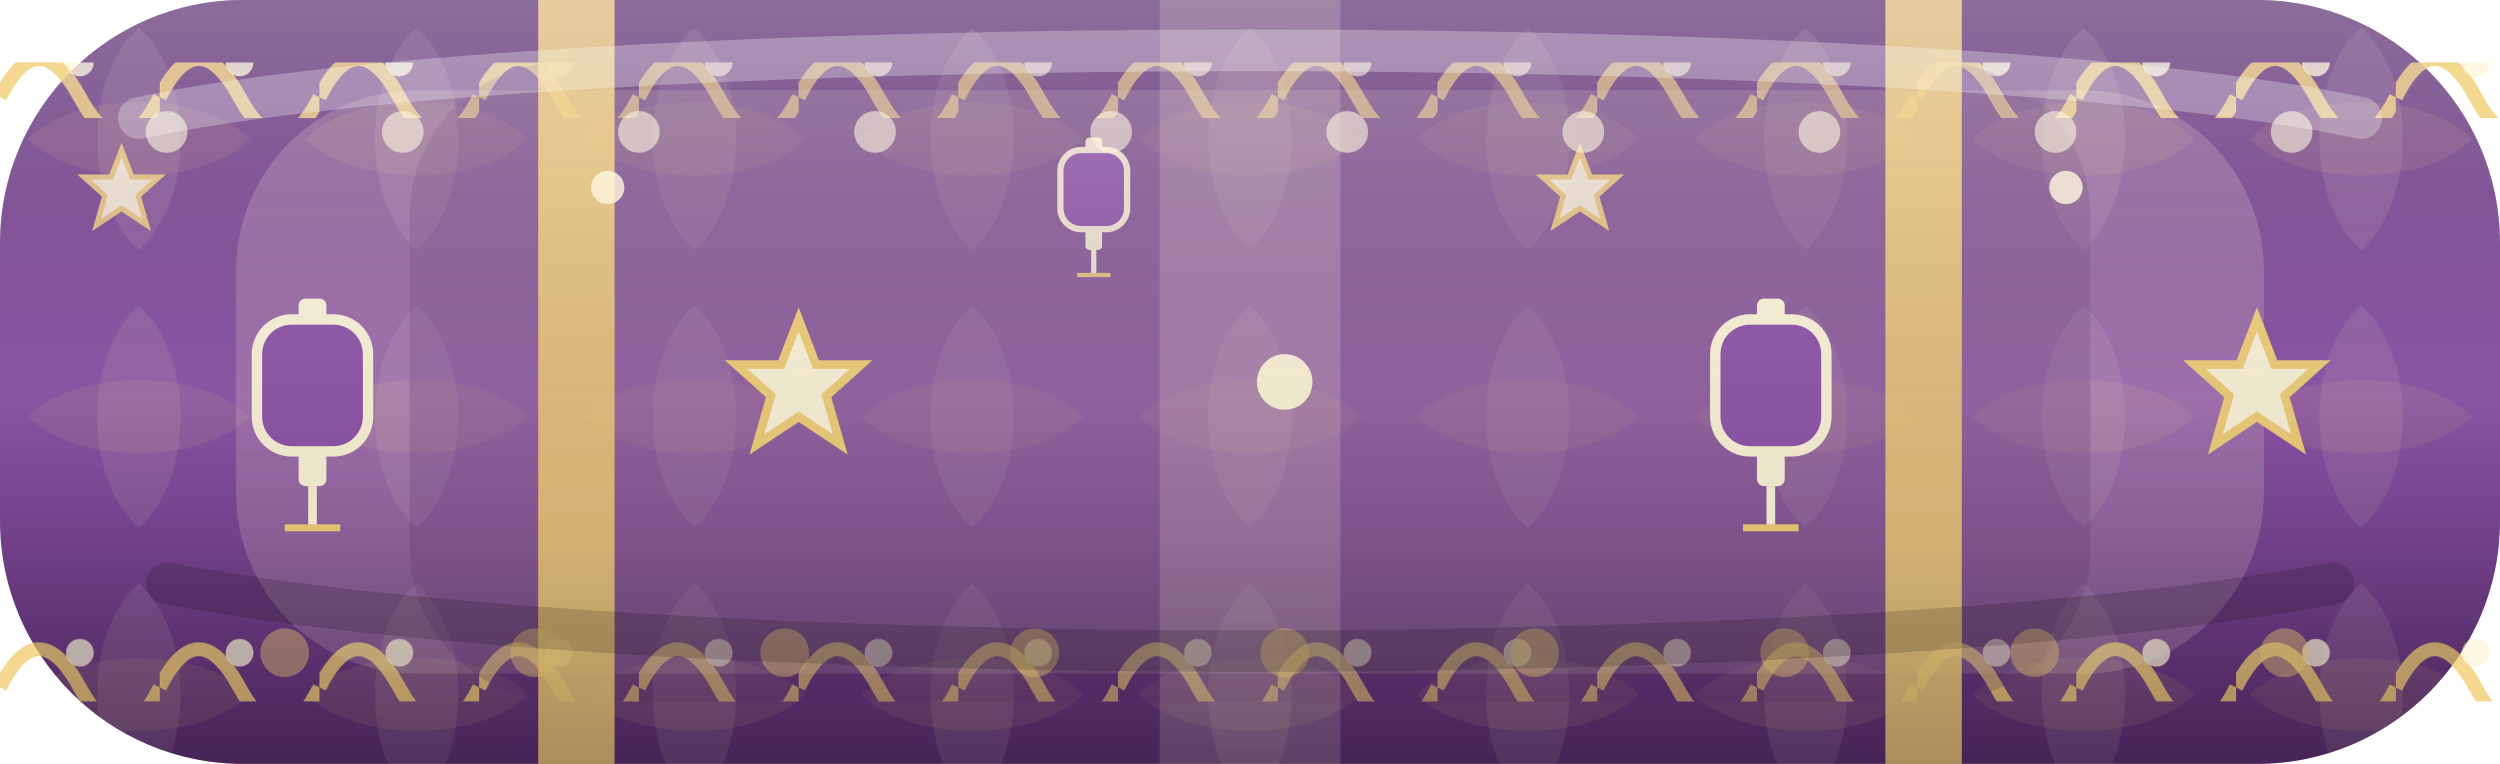
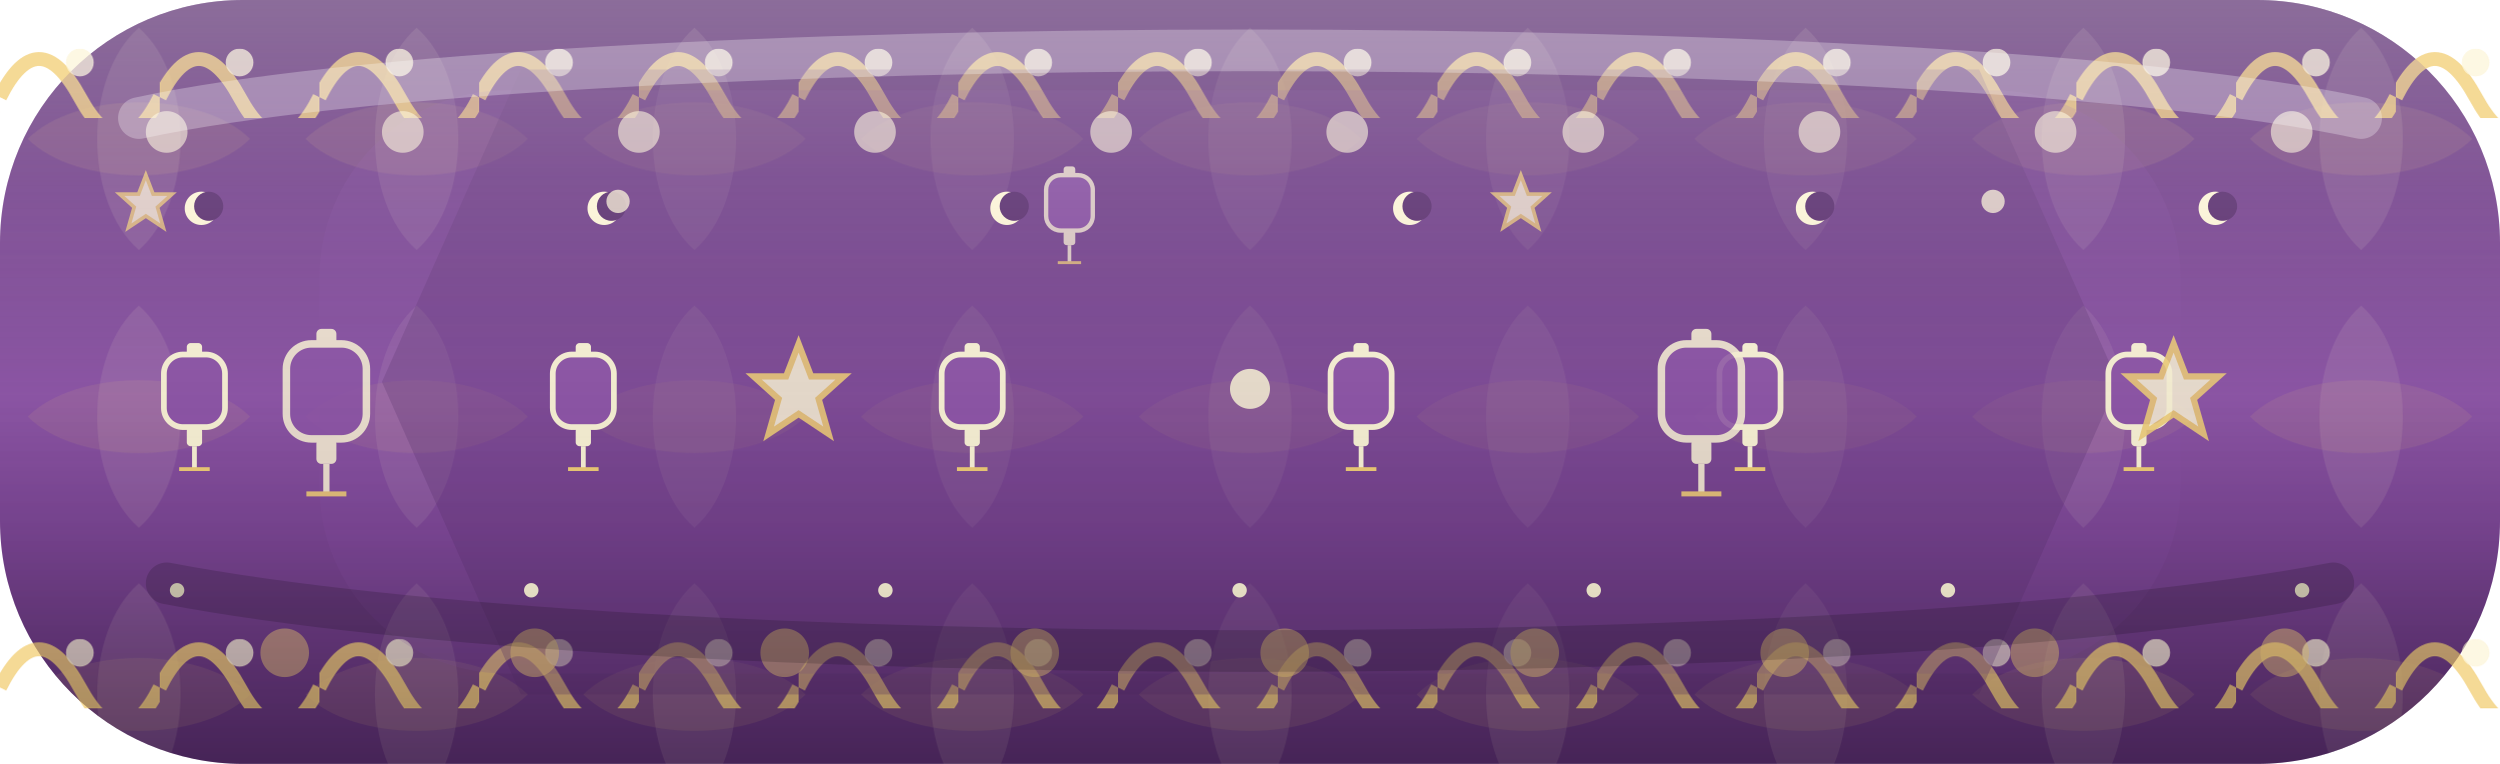
<svg xmlns="http://www.w3.org/2000/svg" width="720" height="220" viewBox="0 0 720 220">
  <defs>
    <linearGradient id="bg" x1="0" y1="0" x2="0" y2="1">
      <stop offset="0%" stop-color="#5a2e6f" />
      <stop offset="52%" stop-color="#8e53a9" />
      <stop offset="100%" stop-color="#5a2e6f" />
    </linearGradient>
    <linearGradient id="satin" x1="0" y1="0" x2="0" y2="1">
      <stop offset="0%" stop-color="rgba(255,255,255,0.30)" />
      <stop offset="24%" stop-color="rgba(255,255,255,0.12)" />
      <stop offset="70%" stop-color="rgba(0,0,0,0.06)" />
      <stop offset="100%" stop-color="rgba(0,0,0,0.22)" />
    </linearGradient>
    <pattern id="brocade-ramadan2" width="80" height="80" patternUnits="userSpaceOnUse">
      <path d="M 40 8 C 56 22, 56 58, 40 72 C 24 58, 24 22, 40 8 Z" fill="#fdf5d8" opacity="0.10" />
      <path d="M 8 40 C 22 26, 58 26, 72 40 C 58 54, 22 54, 8 40 Z" fill="#f2cf77" opacity="0.10" />
    </pattern>
    <pattern id="trim-ramadan2" width="46" height="34" patternUnits="userSpaceOnUse">
      <path d="M 0 28 Q 11 6 23 28 T 46 28" stroke="#f2cf77" stroke-width="4" fill="none" opacity="0.85" />
      <circle cx="23" cy="18" r="4" fill="#fdf5d8" opacity="0.8" />
    </pattern>
  </defs>
  <rect width="720" height="220" rx="70" fill="url(#bg)" />
  <rect x="0" y="0" width="720" height="220" rx="70" fill="url(#brocade-ramadan2)" />
-   <rect x="0" y="18" width="720" height="24" fill="url(#trim-ramadan2)" opacity="0.95" />
-   <rect x="0" y="178" width="720" height="24" fill="url(#trim-ramadan2)" opacity="0.95" />
-   <rect x="68" y="26" width="584" height="168" rx="52" fill="#fdf5d8" opacity="0.18" />
-   <rect x="118" y="18" width="484" height="184" rx="44" fill="#5a2e6f" opacity="0.22" />
-   <rect x="155" y="0" width="22" height="220" fill="#f2cf77" opacity="0.85" />
-   <rect x="543" y="0" width="22" height="220" fill="#f2cf77" opacity="0.85" />
-   <rect x="334" y="0" width="52" height="220" fill="#fdf5d8" opacity="0.18" />
-   <g opacity="0.98">
-     <g transform="translate(90 110)">
-       <rect x="-4" y="-24" width="8" height="8" rx="2" fill="#fdf5d8" />
-       <rect x="-16" y="-18" width="32" height="38" rx="10" fill="#8e53a9" stroke="#fdf5d8" stroke-width="3" />
-       <rect x="-4" y="20" width="8" height="10" rx="2" fill="#fdf5d8" />
-       <path d="M 0 30 L 0 42" stroke="#fdf5d8" stroke-width="2.5" />
-       <path d="M -8 42 L 8 42" stroke="#f2cf77" stroke-width="2" />
+   <rect x="0" y="14" width="720" height="22" fill="url(#trim-ramadan2)" opacity="0.90" />
+   <rect x="0" y="184" width="720" height="22" fill="url(#trim-ramadan2)" opacity="0.90" />
+   <rect x="92" y="26" width="536" height="168" rx="54" fill="#8e53a9" opacity="0.16" />
+   <path d="M 150 20 L 570 20 L 610 110 L 570 200 L 150 200 L 110 110 Z" fill="#5a2e6f" opacity="0.28" />
+   <g transform="translate(56 112)">
+     <rect x="-2.2" y="-13.2" width="4.4" height="4.4" rx="1.1" fill="#fdf5d8" />
+     <rect x="-8.8" y="-9.9" width="17.6" height="20.9" rx="5.5" fill="#8e53a9" stroke="#fdf5d8" stroke-width="1.65" />
+     <rect x="-2.2" y="11" width="4.4" height="5.5" rx="1.1" fill="#fdf5d8" />
+     <path d="M 0 16.5 L 0 23.1" stroke="#fdf5d8" stroke-width="1.375" />
+     <path d="M -4.4 23.1 L 4.4 23.1" stroke="#f2cf77" stroke-width="1.1" />
+   </g>
+   <g transform="translate(168 112)">
+     <rect x="-2.2" y="-13.2" width="4.4" height="4.4" rx="1.1" fill="#fdf5d8" />
+     <rect x="-8.8" y="-9.9" width="17.6" height="20.9" rx="5.5" fill="#8e53a9" stroke="#fdf5d8" stroke-width="1.65" />
+     <rect x="-2.2" y="11" width="4.4" height="5.5" rx="1.1" fill="#fdf5d8" />
+     <path d="M 0 16.5 L 0 23.1" stroke="#fdf5d8" stroke-width="1.375" />
+     <path d="M -4.4 23.1 L 4.4 23.1" stroke="#f2cf77" stroke-width="1.1" />
+   </g>
+   <g transform="translate(280 112)">
+     <rect x="-2.2" y="-13.2" width="4.4" height="4.4" rx="1.1" fill="#fdf5d8" />
+     <rect x="-8.8" y="-9.9" width="17.6" height="20.9" rx="5.5" fill="#8e53a9" stroke="#fdf5d8" stroke-width="1.65" />
+     <rect x="-2.2" y="11" width="4.4" height="5.5" rx="1.1" fill="#fdf5d8" />
+     <path d="M 0 16.5 L 0 23.1" stroke="#fdf5d8" stroke-width="1.375" />
+     <path d="M -4.4 23.1 L 4.4 23.1" stroke="#f2cf77" stroke-width="1.1" />
+   </g>
+   <g transform="translate(392 112)">
+     <rect x="-2.2" y="-13.2" width="4.4" height="4.4" rx="1.1" fill="#fdf5d8" />
+     <rect x="-8.8" y="-9.9" width="17.6" height="20.9" rx="5.5" fill="#8e53a9" stroke="#fdf5d8" stroke-width="1.65" />
+     <rect x="-2.2" y="11" width="4.4" height="5.5" rx="1.1" fill="#fdf5d8" />
+     <path d="M 0 16.5 L 0 23.1" stroke="#fdf5d8" stroke-width="1.375" />
+     <path d="M -4.4 23.1 L 4.4 23.1" stroke="#f2cf77" stroke-width="1.1" />
+   </g>
+   <g transform="translate(504 112)">
+     <rect x="-2.2" y="-13.2" width="4.4" height="4.4" rx="1.1" fill="#fdf5d8" />
+     <rect x="-8.8" y="-9.9" width="17.6" height="20.9" rx="5.5" fill="#8e53a9" stroke="#fdf5d8" stroke-width="1.65" />
+     <rect x="-2.2" y="11" width="4.4" height="5.5" rx="1.1" fill="#fdf5d8" />
+     <path d="M 0 16.5 L 0 23.1" stroke="#fdf5d8" stroke-width="1.375" />
+     <path d="M -4.4 23.1 L 4.4 23.1" stroke="#f2cf77" stroke-width="1.1" />
+   </g>
+   <g transform="translate(616 112)">
+     <rect x="-2.2" y="-13.2" width="4.4" height="4.4" rx="1.1" fill="#fdf5d8" />
+     <rect x="-8.8" y="-9.9" width="17.6" height="20.9" rx="5.5" fill="#8e53a9" stroke="#fdf5d8" stroke-width="1.65" />
+     <rect x="-2.2" y="11" width="4.4" height="5.5" rx="1.1" fill="#fdf5d8" />
+     <path d="M 0 16.5 L 0 23.1" stroke="#fdf5d8" stroke-width="1.375" />
+     <path d="M -4.4 23.1 L 4.4 23.1" stroke="#f2cf77" stroke-width="1.1" />
+   </g>
+   <g transform="translate(58 60)">
+     <circle r="4.8" fill="#fdf5d8" />
+     <circle cx="2.1" cy="-0.6" r="4.2" fill="#5a2e6f" />
+   </g>
+   <g transform="translate(174 60)">
+     <circle r="4.8" fill="#fdf5d8" />
+     <circle cx="2.1" cy="-0.6" r="4.2" fill="#5a2e6f" />
+   </g>
+   <g transform="translate(290 60)">
+     <circle r="4.8" fill="#fdf5d8" />
+     <circle cx="2.1" cy="-0.6" r="4.2" fill="#5a2e6f" />
+   </g>
+   <g transform="translate(406 60)">
+     <circle r="4.8" fill="#fdf5d8" />
+     <circle cx="2.1" cy="-0.6" r="4.2" fill="#5a2e6f" />
+   </g>
+   <g transform="translate(522 60)">
+     <circle r="4.8" fill="#fdf5d8" />
+     <circle cx="2.1" cy="-0.6" r="4.2" fill="#5a2e6f" />
+   </g>
+   <g transform="translate(638 60)">
+     <circle r="4.8" fill="#fdf5d8" />
+     <circle cx="2.1" cy="-0.6" r="4.2" fill="#5a2e6f" />
+   </g>
+   <circle cx="51" cy="170" r="2.08" fill="#fdf5d8" />
+   <circle cx="153" cy="170" r="2.08" fill="#fdf5d8" />
+   <circle cx="255" cy="170" r="2.08" fill="#fdf5d8" />
+   <circle cx="357" cy="170" r="2.08" fill="#fdf5d8" />
+   <circle cx="459" cy="170" r="2.08" fill="#fdf5d8" />
+   <circle cx="561" cy="170" r="2.08" fill="#fdf5d8" />
+   <circle cx="663" cy="170" r="2.08" fill="#fdf5d8" />
+   <g opacity="0.74">
+     <g transform="translate(42 58)">
+       <path d="M 0 -7.56 L 2.1 -2.1 L 7.56 -2.1 L 3.36 1.68 L 5.04 7.56 L 0 4.2 L -5.04 7.56 L -3.36 1.68 L -7.56 -2.1 L -2.1 -2.1 Z" fill="#fdf5d8" stroke="#f2cf77" stroke-width="1.05" />
    </g>
-     <g transform="translate(230 110)">
-       <path d="M 0 -18 L 5 -5 L 18 -5 L 8 4 L 12 18 L 0 10 L -12 18 L -8 4 L -18 -5 L -5 -5 Z" fill="#fdf5d8" stroke="#f2cf77" stroke-width="2.5" />
+     <circle cx="178" cy="58" r="3.36" fill="#fdf5d8" />
+     <g transform="translate(308 58)">
+       <rect x="-1.68" y="-10.08" width="3.36" height="3.36" rx="0.84" fill="#fdf5d8" />
+       <rect x="-6.72" y="-7.56" width="13.44" height="15.96" rx="4.2" fill="#8e53a9" stroke="#fdf5d8" stroke-width="1.26" />
+       <rect x="-1.68" y="8.4" width="3.36" height="4.2" rx="0.84" fill="#fdf5d8" />
+       <path d="M 0 12.6 L 0 17.64" stroke="#fdf5d8" stroke-width="1.05" />
+       <path d="M -3.36 17.64 L 3.36 17.64" stroke="#f2cf77" stroke-width="0.84" />
    </g>
-     <circle cx="370" cy="110" r="8" fill="#fdf5d8" />
-     <g transform="translate(510 110)">
-       <rect x="-4" y="-24" width="8" height="8" rx="2" fill="#fdf5d8" />
-       <rect x="-16" y="-18" width="32" height="38" rx="10" fill="#8e53a9" stroke="#fdf5d8" stroke-width="3" />
-       <rect x="-4" y="20" width="8" height="10" rx="2" fill="#fdf5d8" />
-       <path d="M 0 30 L 0 42" stroke="#fdf5d8" stroke-width="2.5" />
-       <path d="M -8 42 L 8 42" stroke="#f2cf77" stroke-width="2" />
+     <g transform="translate(438 58)">
+       <path d="M 0 -7.56 L 2.1 -2.1 L 7.56 -2.1 L 3.36 1.68 L 5.04 7.56 L 0 4.2 L -5.04 7.56 L -3.36 1.68 L -7.56 -2.1 L -2.1 -2.1 Z" fill="#fdf5d8" stroke="#f2cf77" stroke-width="1.05" />
    </g>
-     <g transform="translate(650 110)">
-       <path d="M 0 -18 L 5 -5 L 18 -5 L 8 4 L 12 18 L 0 10 L -12 18 L -8 4 L -18 -5 L -5 -5 Z" fill="#fdf5d8" stroke="#f2cf77" stroke-width="2.5" />
+     <circle cx="574" cy="58" r="3.36" fill="#fdf5d8" />
+   </g>
+   <g opacity="0.88">
+     <g transform="translate(94 112)">
+       <rect x="-2.88" y="-17.28" width="5.76" height="5.76" rx="1.44" fill="#fdf5d8" />
+       <rect x="-11.52" y="-12.96" width="23.04" height="27.36" rx="7.2" fill="#8e53a9" stroke="#fdf5d8" stroke-width="2.16" />
+       <rect x="-2.88" y="14.4" width="5.76" height="7.2" rx="1.44" fill="#fdf5d8" />
+       <path d="M 0 21.6 L 0 30.24" stroke="#fdf5d8" stroke-width="1.8" />
+       <path d="M -5.76 30.24 L 5.76 30.24" stroke="#f2cf77" stroke-width="1.44" />
    </g>
-   </g>
-   <g opacity="0.82">
-     <g transform="translate(35 54)">
-       <path d="M 0 -10.8 L 3 -3 L 10.8 -3 L 4.8 2.4 L 7.2 10.8 L 0 6 L -7.2 10.8 L -4.8 2.4 L -10.8 -3 L -3 -3 Z" fill="#fdf5d8" stroke="#f2cf77" stroke-width="1.5" />
+     <g transform="translate(230 112)">
+       <path d="M 0 -12.96 L 3.6 -3.6 L 12.96 -3.6 L 5.76 2.88 L 8.64 12.96 L 0 7.2 L -8.64 12.96 L -5.76 2.88 L -12.96 -3.6 L -3.6 -3.6 Z" fill="#fdf5d8" stroke="#f2cf77" stroke-width="1.8" />
    </g>
-     <circle cx="175" cy="54" r="4.8" fill="#fdf5d8" />
-     <g transform="translate(315 54)">
-       <rect x="-2.4" y="-14.4" width="4.8" height="4.8" rx="1.2" fill="#fdf5d8" />
-       <rect x="-9.6" y="-10.8" width="19.2" height="22.8" rx="6" fill="#8e53a9" stroke="#fdf5d8" stroke-width="1.8" />
-       <rect x="-2.4" y="12" width="4.8" height="6" rx="1.2" fill="#fdf5d8" />
-       <path d="M 0 18 L 0 25.2" stroke="#fdf5d8" stroke-width="1.5" />
-       <path d="M -4.8 25.2 L 4.8 25.2" stroke="#f2cf77" stroke-width="1.2" />
+     <circle cx="360" cy="112" r="5.76" fill="#fdf5d8" />
+     <g transform="translate(490 112)">
+       <rect x="-2.88" y="-17.28" width="5.76" height="5.76" rx="1.44" fill="#fdf5d8" />
+       <rect x="-11.52" y="-12.96" width="23.04" height="27.36" rx="7.2" fill="#8e53a9" stroke="#fdf5d8" stroke-width="2.16" />
+       <rect x="-2.88" y="14.4" width="5.76" height="7.2" rx="1.44" fill="#fdf5d8" />
+       <path d="M 0 21.6 L 0 30.24" stroke="#fdf5d8" stroke-width="1.8" />
+       <path d="M -5.76 30.24 L 5.76 30.24" stroke="#f2cf77" stroke-width="1.44" />
    </g>
-     <g transform="translate(455 54)">
-       <path d="M 0 -10.8 L 3 -3 L 10.8 -3 L 4.8 2.4 L 7.2 10.8 L 0 6 L -7.2 10.8 L -4.8 2.4 L -10.8 -3 L -3 -3 Z" fill="#fdf5d8" stroke="#f2cf77" stroke-width="1.5" />
+     <g transform="translate(626 112)">
+       <path d="M 0 -12.96 L 3.6 -3.6 L 12.96 -3.6 L 5.76 2.88 L 8.64 12.96 L 0 7.2 L -8.64 12.96 L -5.76 2.88 L -12.96 -3.6 L -3.6 -3.6 Z" fill="#fdf5d8" stroke="#f2cf77" stroke-width="1.8" />
    </g>
-     <circle cx="595" cy="54" r="4.8" fill="#fdf5d8" />
  </g>
  <g opacity="0.82">
    <circle cx="48" cy="38" r="6" fill="#fdf5d8" opacity="0.72" />
    <circle cx="116" cy="38" r="6" fill="#fdf5d8" opacity="0.72" />
    <circle cx="184" cy="38" r="6" fill="#fdf5d8" opacity="0.72" />
    <circle cx="252" cy="38" r="6" fill="#fdf5d8" opacity="0.72" />
    <circle cx="320" cy="38" r="6" fill="#fdf5d8" opacity="0.72" />
    <circle cx="388" cy="38" r="6" fill="#fdf5d8" opacity="0.72" />
    <circle cx="456" cy="38" r="6" fill="#fdf5d8" opacity="0.72" />
    <circle cx="524" cy="38" r="6" fill="#fdf5d8" opacity="0.72" />
    <circle cx="592" cy="38" r="6" fill="#fdf5d8" opacity="0.72" />
    <circle cx="660" cy="38" r="6" fill="#fdf5d8" opacity="0.72" />
  </g>
  <g opacity="0.72">
    <circle cx="82" cy="188" r="7" fill="#f2cf77" opacity="0.65" />
    <circle cx="154" cy="188" r="7" fill="#f2cf77" opacity="0.65" />
    <circle cx="226" cy="188" r="7" fill="#f2cf77" opacity="0.65" />
    <circle cx="298" cy="188" r="7" fill="#f2cf77" opacity="0.65" />
    <circle cx="370" cy="188" r="7" fill="#f2cf77" opacity="0.65" />
    <circle cx="442" cy="188" r="7" fill="#f2cf77" opacity="0.65" />
    <circle cx="514" cy="188" r="7" fill="#f2cf77" opacity="0.65" />
    <circle cx="586" cy="188" r="7" fill="#f2cf77" opacity="0.65" />
    <circle cx="658" cy="188" r="7" fill="#f2cf77" opacity="0.65" />
  </g>
  <rect x="0" y="0" width="720" height="220" rx="70" fill="url(#satin)" />
  <path d="M 40 34 C 160 8, 560 8, 680 34" stroke="rgba(255,255,255,0.28)" stroke-width="12" stroke-linecap="round" fill="none" />
  <path d="M 48 168 C 184 194, 536 194, 672 168" stroke="rgba(0,0,0,0.16)" stroke-width="12" stroke-linecap="round" fill="none" />
</svg>
